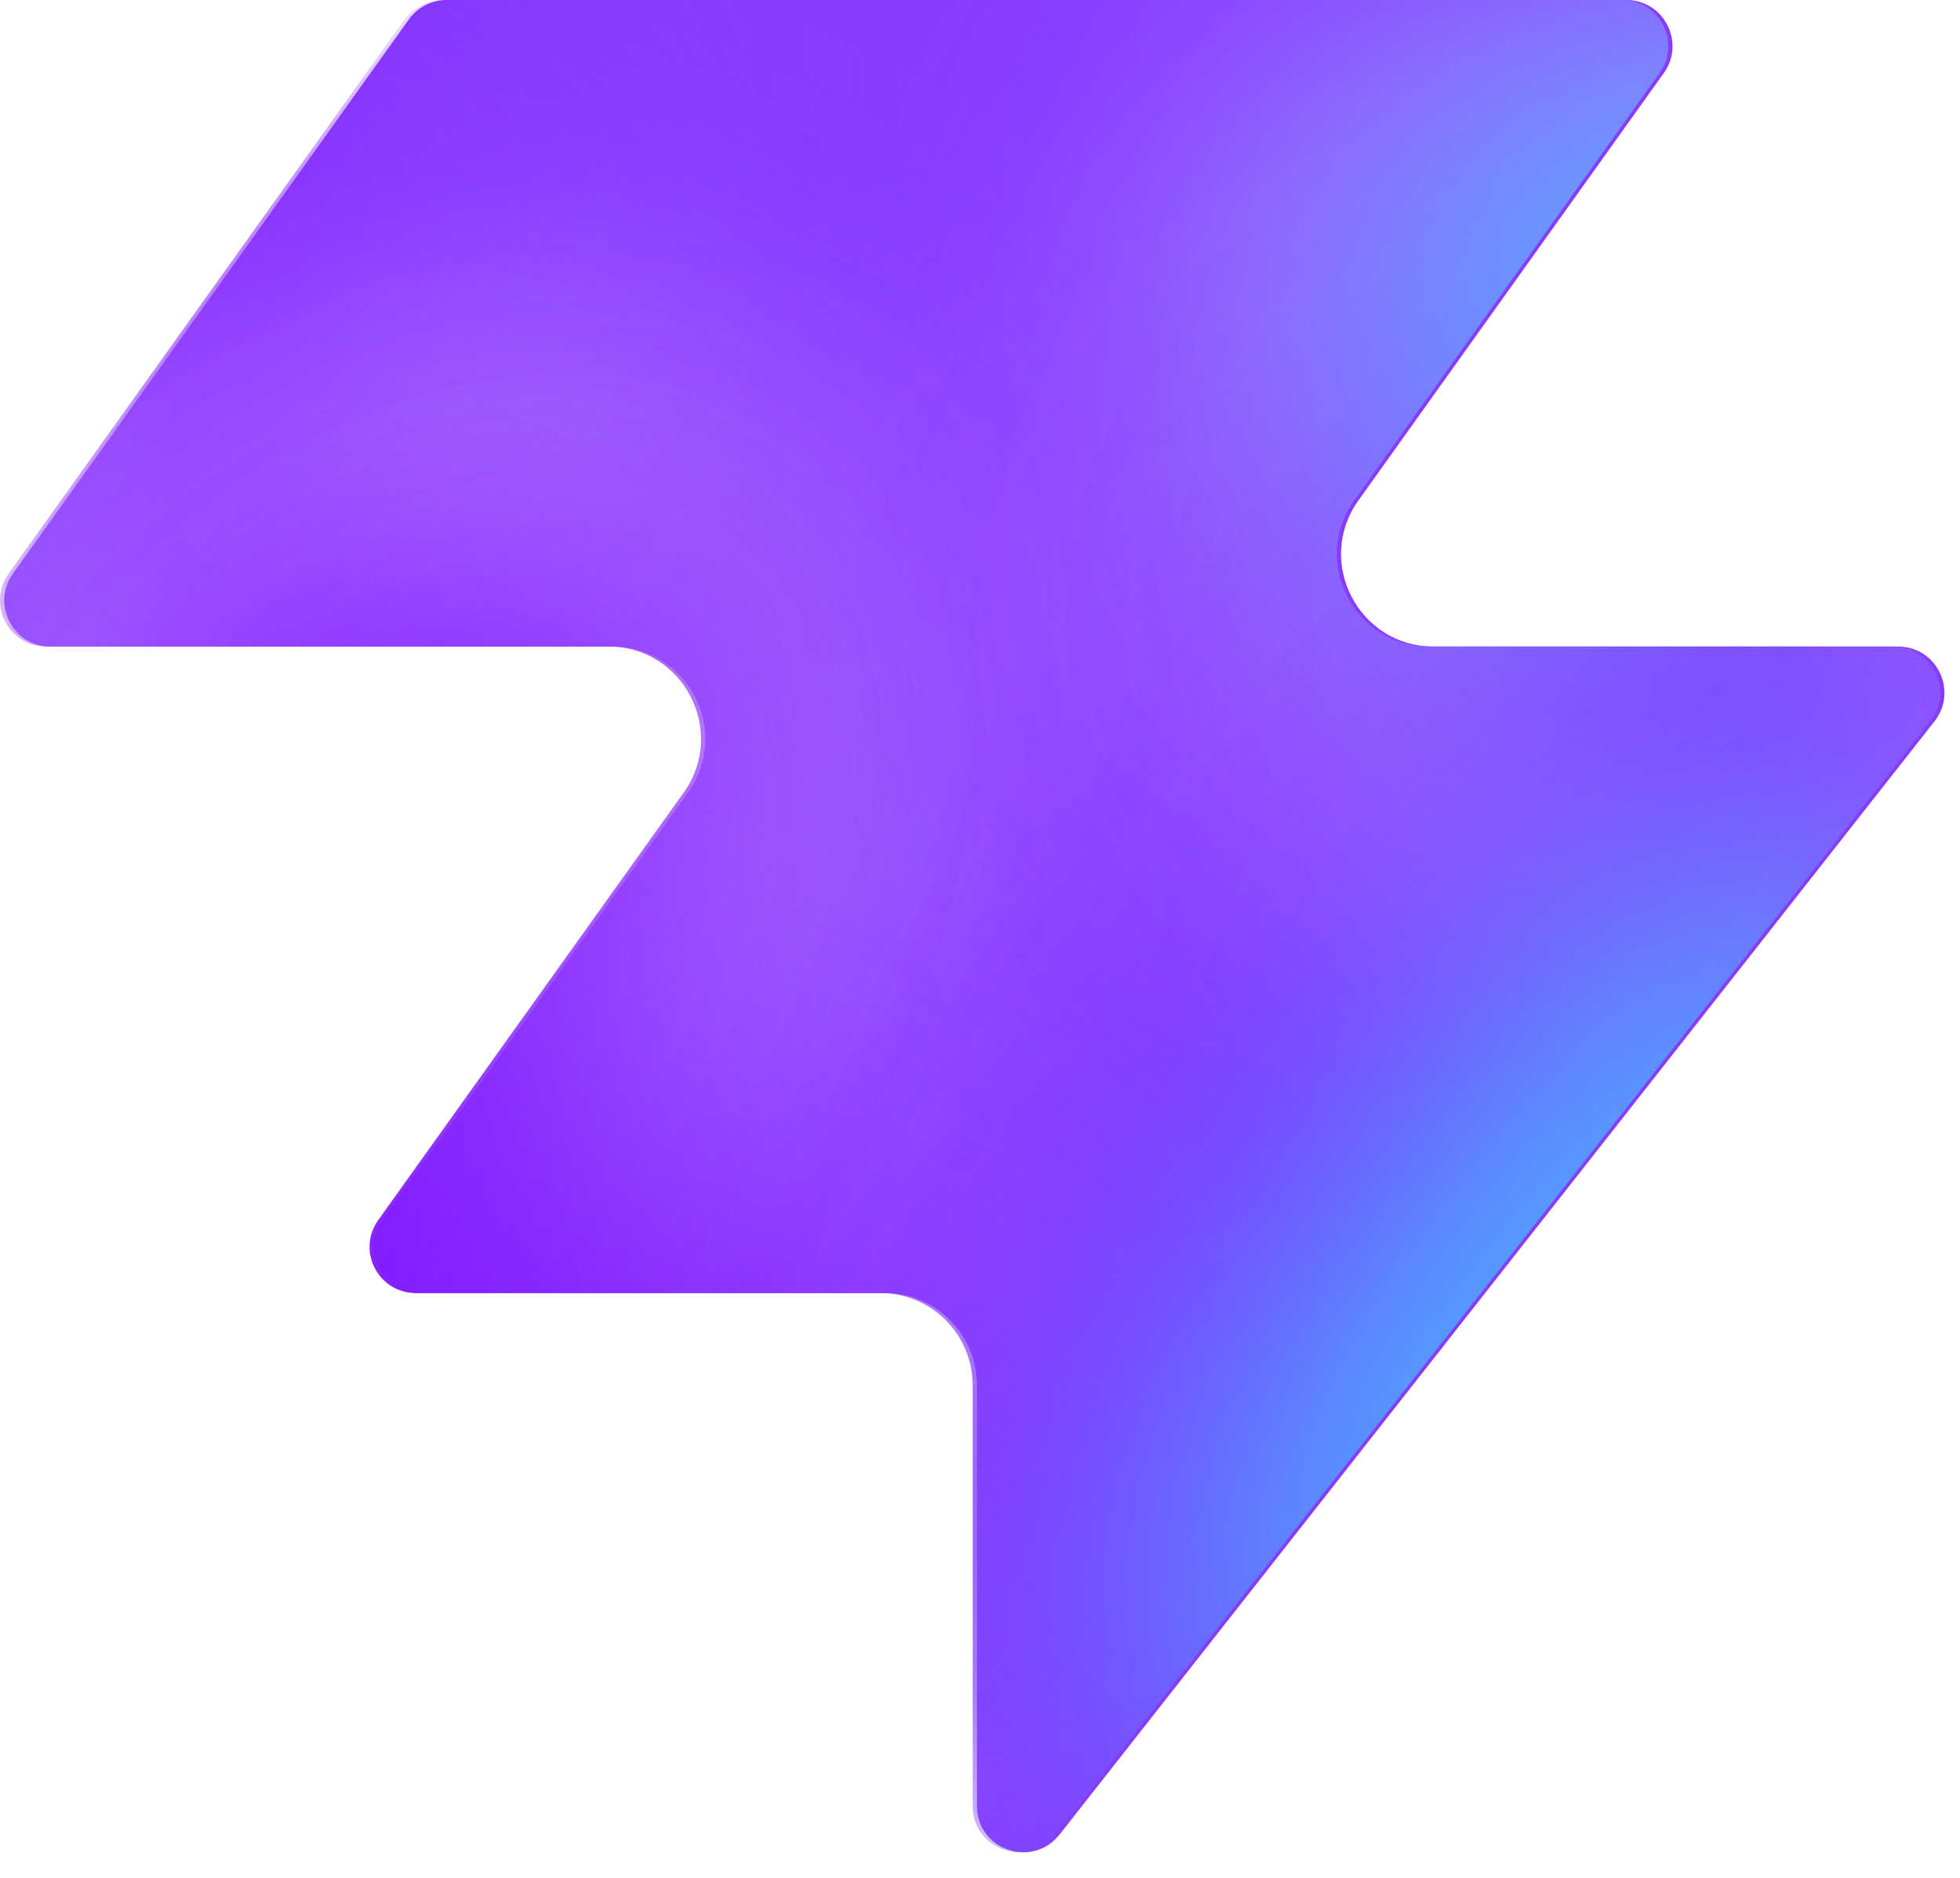
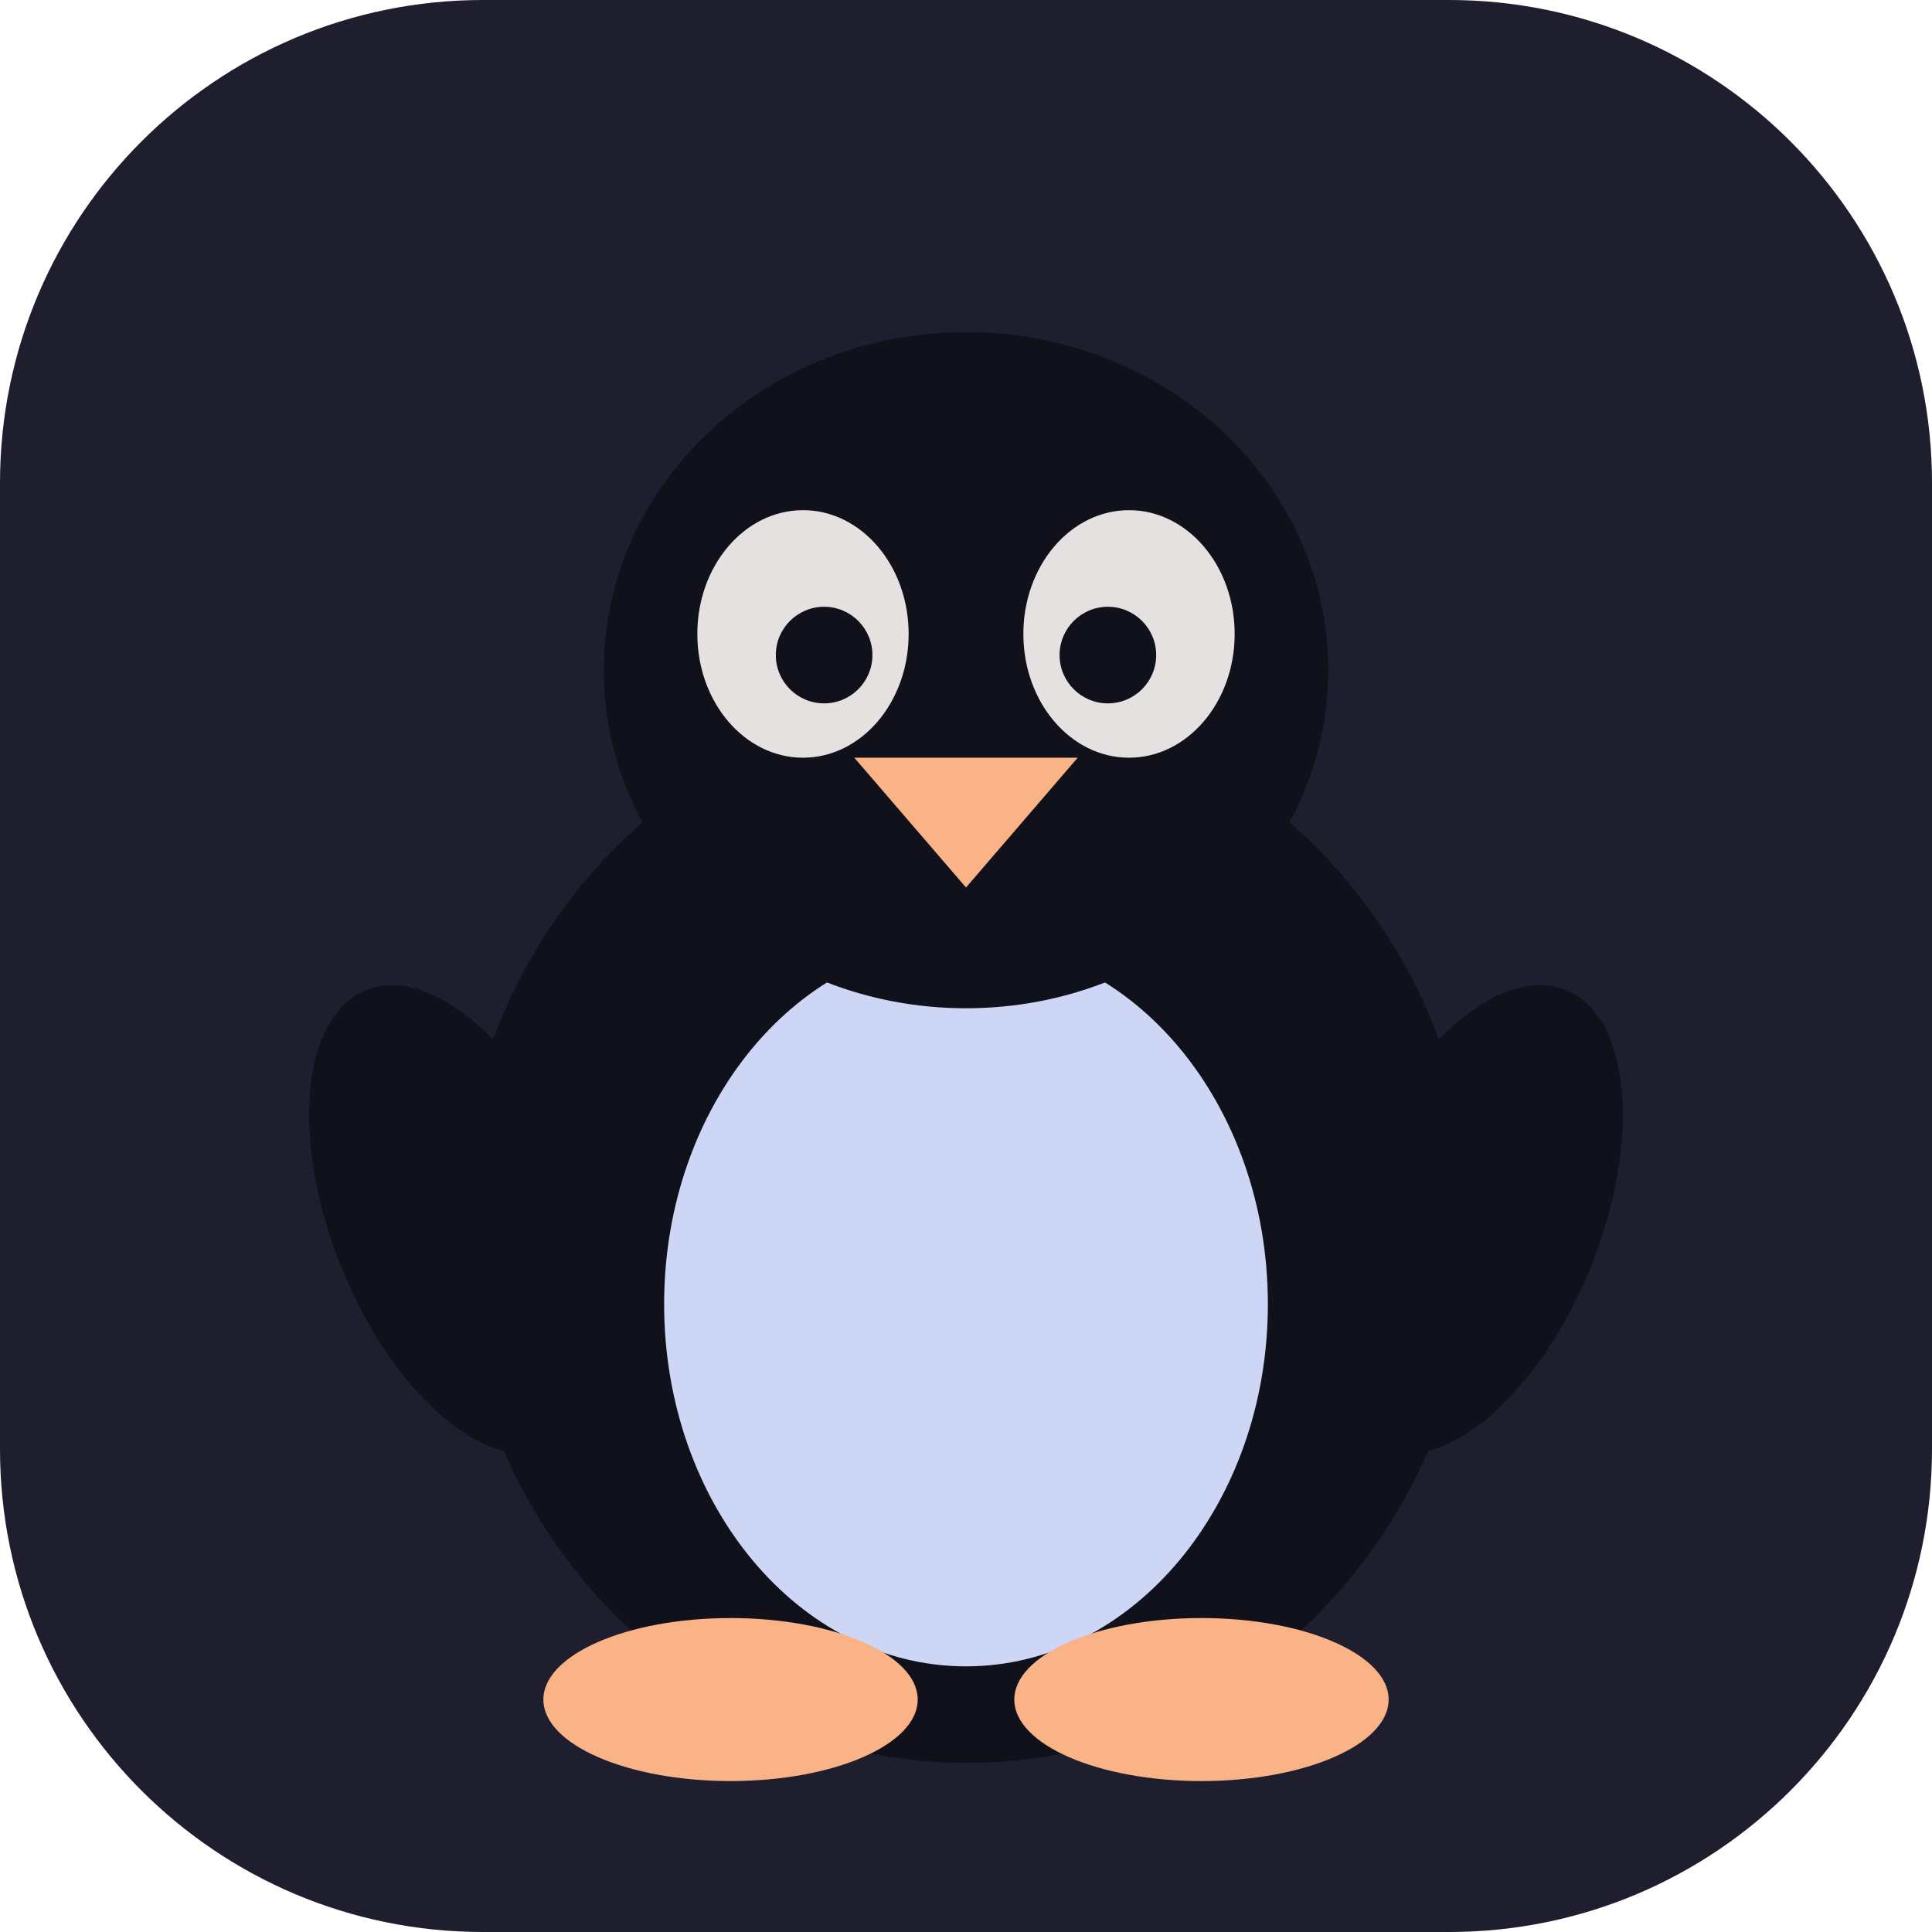
- <svg xmlns="http://www.w3.org/2000/svg" width="48" height="46" fill="none" viewBox="0 0 48 46">
-   <path fill="#863bff" d="M25.946 44.938c-.664.845-2.021.375-2.021-.698V33.937a2.26 2.26 0 0 0-2.262-2.262H10.287c-.92 0-1.456-1.04-.92-1.788l7.48-10.471c1.07-1.497 0-3.578-1.842-3.578H1.237c-.92 0-1.456-1.04-.92-1.788L10.013.474c.214-.297.556-.474.92-.474h28.894c.92 0 1.456 1.04.92 1.788l-7.48 10.471c-1.07 1.498 0 3.579 1.842 3.579h11.377c.943 0 1.473 1.088.89 1.83L25.947 44.94z" style="fill:#863bff;fill:color(display-p3 .525 .23 1);fill-opacity:1" />
-   <mask id="a" width="48" height="46" x="0" y="0" maskUnits="userSpaceOnUse" style="mask-type:alpha">
-     <path fill="#000" d="M25.842 44.938c-.664.844-2.021.375-2.021-.698V33.937a2.26 2.26 0 0 0-2.262-2.262H10.183c-.92 0-1.456-1.04-.92-1.788l7.48-10.471c1.07-1.498 0-3.579-1.842-3.579H1.133c-.92 0-1.456-1.04-.92-1.787L9.91.473c.214-.297.556-.474.92-.474h28.894c.92 0 1.456 1.04.92 1.788l-7.48 10.471c-1.07 1.498 0 3.578 1.842 3.578h11.377c.943 0 1.473 1.088.89 1.832L25.843 44.94z" style="fill:#000;fill-opacity:1" />
-   </mask>
-   <g mask="url(#a)">
-     <g filter="url(#b)">
-       <ellipse cx="5.508" cy="14.704" fill="#ede6ff" rx="5.508" ry="14.704" style="fill:#ede6ff;fill:color(display-p3 .927 .903 1);fill-opacity:1" transform="matrix(.00324 1 1 -.00324 -4.47 31.516)" />
-     </g>
-     <g filter="url(#c)">
-       <ellipse cx="10.399" cy="29.851" fill="#ede6ff" rx="10.399" ry="29.851" style="fill:#ede6ff;fill:color(display-p3 .927 .903 1);fill-opacity:1" transform="matrix(.00324 1 1 -.00324 -39.328 7.883)" />
-     </g>
-     <g filter="url(#d)">
-       <ellipse cx="5.508" cy="30.487" fill="#7e14ff" rx="5.508" ry="30.487" style="fill:#7e14ff;fill:color(display-p3 .492 .077 1);fill-opacity:1" transform="rotate(89.814 -25.913 -14.639)scale(1 -1)" />
-     </g>
-     <g filter="url(#e)">
-       <ellipse cx="5.508" cy="30.599" fill="#7e14ff" rx="5.508" ry="30.599" style="fill:#7e14ff;fill:color(display-p3 .492 .077 1);fill-opacity:1" transform="rotate(89.814 -32.644 -3.334)scale(1 -1)" />
-     </g>
-     <g filter="url(#f)">
-       <ellipse cx="5.508" cy="30.599" fill="#7e14ff" rx="5.508" ry="30.599" style="fill:#7e14ff;fill:color(display-p3 .492 .077 1);fill-opacity:1" transform="matrix(.00324 1 1 -.00324 -34.34 30.47)" />
-     </g>
-     <g filter="url(#g)">
-       <ellipse cx="14.072" cy="22.078" fill="#ede6ff" rx="14.072" ry="22.078" style="fill:#ede6ff;fill:color(display-p3 .927 .903 1);fill-opacity:1" transform="rotate(93.35 24.506 48.493)scale(-1 1)" />
-     </g>
-     <g filter="url(#h)">
-       <ellipse cx="3.47" cy="21.501" fill="#7e14ff" rx="3.47" ry="21.501" style="fill:#7e14ff;fill:color(display-p3 .492 .077 1);fill-opacity:1" transform="rotate(89.009 28.708 47.59)scale(-1 1)" />
-     </g>
-     <g filter="url(#i)">
-       <ellipse cx="3.47" cy="21.501" fill="#7e14ff" rx="3.47" ry="21.501" style="fill:#7e14ff;fill:color(display-p3 .492 .077 1);fill-opacity:1" transform="rotate(89.009 28.708 47.59)scale(-1 1)" />
-     </g>
-     <g filter="url(#j)">
-       <ellipse cx=".387" cy="8.972" fill="#7e14ff" rx="4.407" ry="29.108" style="fill:#7e14ff;fill:color(display-p3 .492 .077 1);fill-opacity:1" transform="rotate(39.51 .387 8.972)" />
-     </g>
-     <g filter="url(#k)">
-       <ellipse cx="47.523" cy="-6.092" fill="#7e14ff" rx="4.407" ry="29.108" style="fill:#7e14ff;fill:color(display-p3 .492 .077 1);fill-opacity:1" transform="rotate(37.892 47.523 -6.092)" />
-     </g>
-     <g filter="url(#l)">
-       <ellipse cx="41.412" cy="6.333" fill="#47bfff" rx="5.971" ry="9.665" style="fill:#47bfff;fill:color(display-p3 .28 .748 1);fill-opacity:1" transform="rotate(37.892 41.412 6.333)" />
-     </g>
-     <g filter="url(#m)">
-       <ellipse cx="-1.879" cy="38.332" fill="#7e14ff" rx="4.407" ry="29.108" style="fill:#7e14ff;fill:color(display-p3 .492 .077 1);fill-opacity:1" transform="rotate(37.892 -1.88 38.332)" />
-     </g>
-     <g filter="url(#n)">
-       <ellipse cx="-1.879" cy="38.332" fill="#7e14ff" rx="4.407" ry="29.108" style="fill:#7e14ff;fill:color(display-p3 .492 .077 1);fill-opacity:1" transform="rotate(37.892 -1.88 38.332)" />
-     </g>
-     <g filter="url(#o)">
-       <ellipse cx="35.651" cy="29.907" fill="#7e14ff" rx="4.407" ry="29.108" style="fill:#7e14ff;fill:color(display-p3 .492 .077 1);fill-opacity:1" transform="rotate(37.892 35.651 29.907)" />
-     </g>
-     <g filter="url(#p)">
-       <ellipse cx="38.418" cy="32.4" fill="#47bfff" rx="5.971" ry="15.297" style="fill:#47bfff;fill:color(display-p3 .28 .748 1);fill-opacity:1" transform="rotate(37.892 38.418 32.4)" />
-     </g>
-   </g>
-   <defs>
-     <filter id="b" width="60.045" height="41.654" x="-19.77" y="16.149" color-interpolation-filters="sRGB" filterUnits="userSpaceOnUse">
-       <feFlood flood-opacity="0" result="BackgroundImageFix" />
-       <feBlend in="SourceGraphic" in2="BackgroundImageFix" result="shape" />
-       <feGaussianBlur result="effect1_foregroundBlur_2002_17158" stdDeviation="7.659" />
-     </filter>
-     <filter id="c" width="90.34" height="51.437" x="-54.613" y="-7.533" color-interpolation-filters="sRGB" filterUnits="userSpaceOnUse">
-       <feFlood flood-opacity="0" result="BackgroundImageFix" />
-       <feBlend in="SourceGraphic" in2="BackgroundImageFix" result="shape" />
-       <feGaussianBlur result="effect1_foregroundBlur_2002_17158" stdDeviation="7.659" />
-     </filter>
-     <filter id="d" width="79.355" height="29.4" x="-49.64" y="2.03" color-interpolation-filters="sRGB" filterUnits="userSpaceOnUse">
-       <feFlood flood-opacity="0" result="BackgroundImageFix" />
-       <feBlend in="SourceGraphic" in2="BackgroundImageFix" result="shape" />
-       <feGaussianBlur result="effect1_foregroundBlur_2002_17158" stdDeviation="4.596" />
-     </filter>
-     <filter id="e" width="79.579" height="29.4" x="-45.045" y="20.029" color-interpolation-filters="sRGB" filterUnits="userSpaceOnUse">
-       <feFlood flood-opacity="0" result="BackgroundImageFix" />
-       <feBlend in="SourceGraphic" in2="BackgroundImageFix" result="shape" />
-       <feGaussianBlur result="effect1_foregroundBlur_2002_17158" stdDeviation="4.596" />
-     </filter>
-     <filter id="f" width="79.579" height="29.4" x="-43.513" y="21.178" color-interpolation-filters="sRGB" filterUnits="userSpaceOnUse">
-       <feFlood flood-opacity="0" result="BackgroundImageFix" />
-       <feBlend in="SourceGraphic" in2="BackgroundImageFix" result="shape" />
-       <feGaussianBlur result="effect1_foregroundBlur_2002_17158" stdDeviation="4.596" />
-     </filter>
-     <filter id="g" width="74.749" height="58.852" x="15.756" y="-17.901" color-interpolation-filters="sRGB" filterUnits="userSpaceOnUse">
-       <feFlood flood-opacity="0" result="BackgroundImageFix" />
-       <feBlend in="SourceGraphic" in2="BackgroundImageFix" result="shape" />
-       <feGaussianBlur result="effect1_foregroundBlur_2002_17158" stdDeviation="7.659" />
-     </filter>
-     <filter id="h" width="61.377" height="25.362" x="23.548" y="2.284" color-interpolation-filters="sRGB" filterUnits="userSpaceOnUse">
-       <feFlood flood-opacity="0" result="BackgroundImageFix" />
-       <feBlend in="SourceGraphic" in2="BackgroundImageFix" result="shape" />
-       <feGaussianBlur result="effect1_foregroundBlur_2002_17158" stdDeviation="4.596" />
-     </filter>
-     <filter id="i" width="61.377" height="25.362" x="23.548" y="2.284" color-interpolation-filters="sRGB" filterUnits="userSpaceOnUse">
-       <feFlood flood-opacity="0" result="BackgroundImageFix" />
-       <feBlend in="SourceGraphic" in2="BackgroundImageFix" result="shape" />
-       <feGaussianBlur result="effect1_foregroundBlur_2002_17158" stdDeviation="4.596" />
-     </filter>
-     <filter id="j" width="56.045" height="63.649" x="-27.636" y="-22.853" color-interpolation-filters="sRGB" filterUnits="userSpaceOnUse">
-       <feFlood flood-opacity="0" result="BackgroundImageFix" />
-       <feBlend in="SourceGraphic" in2="BackgroundImageFix" result="shape" />
-       <feGaussianBlur result="effect1_foregroundBlur_2002_17158" stdDeviation="4.596" />
-     </filter>
-     <filter id="k" width="54.814" height="64.646" x="20.116" y="-38.415" color-interpolation-filters="sRGB" filterUnits="userSpaceOnUse">
-       <feFlood flood-opacity="0" result="BackgroundImageFix" />
-       <feBlend in="SourceGraphic" in2="BackgroundImageFix" result="shape" />
-       <feGaussianBlur result="effect1_foregroundBlur_2002_17158" stdDeviation="4.596" />
-     </filter>
-     <filter id="l" width="33.541" height="35.313" x="24.641" y="-11.323" color-interpolation-filters="sRGB" filterUnits="userSpaceOnUse">
-       <feFlood flood-opacity="0" result="BackgroundImageFix" />
-       <feBlend in="SourceGraphic" in2="BackgroundImageFix" result="shape" />
-       <feGaussianBlur result="effect1_foregroundBlur_2002_17158" stdDeviation="4.596" />
-     </filter>
-     <filter id="m" width="54.814" height="64.646" x="-29.286" y="6.009" color-interpolation-filters="sRGB" filterUnits="userSpaceOnUse">
-       <feFlood flood-opacity="0" result="BackgroundImageFix" />
-       <feBlend in="SourceGraphic" in2="BackgroundImageFix" result="shape" />
-       <feGaussianBlur result="effect1_foregroundBlur_2002_17158" stdDeviation="4.596" />
-     </filter>
-     <filter id="n" width="54.814" height="64.646" x="-29.286" y="6.009" color-interpolation-filters="sRGB" filterUnits="userSpaceOnUse">
-       <feFlood flood-opacity="0" result="BackgroundImageFix" />
-       <feBlend in="SourceGraphic" in2="BackgroundImageFix" result="shape" />
-       <feGaussianBlur result="effect1_foregroundBlur_2002_17158" stdDeviation="4.596" />
-     </filter>
-     <filter id="o" width="54.814" height="64.646" x="8.244" y="-2.416" color-interpolation-filters="sRGB" filterUnits="userSpaceOnUse">
-       <feFlood flood-opacity="0" result="BackgroundImageFix" />
-       <feBlend in="SourceGraphic" in2="BackgroundImageFix" result="shape" />
-       <feGaussianBlur result="effect1_foregroundBlur_2002_17158" stdDeviation="4.596" />
-     </filter>
-     <filter id="p" width="39.409" height="43.623" x="18.713" y="10.588" color-interpolation-filters="sRGB" filterUnits="userSpaceOnUse">
-       <feFlood flood-opacity="0" result="BackgroundImageFix" />
-       <feBlend in="SourceGraphic" in2="BackgroundImageFix" result="shape" />
-       <feGaussianBlur result="effect1_foregroundBlur_2002_17158" stdDeviation="4.596" />
-     </filter>
-   </defs>
+ <svg xmlns="http://www.w3.org/2000/svg" viewBox="0 0 32 32">
+   <rect width="32" height="32" rx="8" fill="#1e1e2e" />
+   <ellipse cx="7.6" cy="20.2" rx="2.1" ry="4.1" fill="#11111b" transform="rotate(-22 7.6 20.2)" />
+   <ellipse cx="24.4" cy="20.2" rx="2.1" ry="4.1" fill="#11111b" transform="rotate(22 24.4 20.2)" />
+   <ellipse cx="16" cy="20.4" rx="8.4" ry="8.8" fill="#11111b" />
+   <ellipse cx="16" cy="21.6" rx="5" ry="6" fill="#cdd6f4" />
+   <ellipse cx="16" cy="11.1" rx="6" ry="5.6" fill="#11111b" />
+   <ellipse cx="13.3" cy="10.5" rx="1.75" ry="2.05" fill="#e6e1e1" />
+   <ellipse cx="18.7" cy="10.5" rx="1.75" ry="2.05" fill="#e6e1e1" />
+   <circle cx="13.65" cy="10.85" r="0.8" fill="#11111b" />
+   <circle cx="18.35" cy="10.85" r="0.8" fill="#11111b" />
+   <path fill="#fab387" d="M14.15 12.55 16 14.7l1.85-2.15z" />
+   <ellipse cx="12.1" cy="28.15" rx="3.1" ry="1.35" fill="#fab387" />
+   <ellipse cx="19.9" cy="28.15" rx="3.1" ry="1.35" fill="#fab387" />
</svg>
